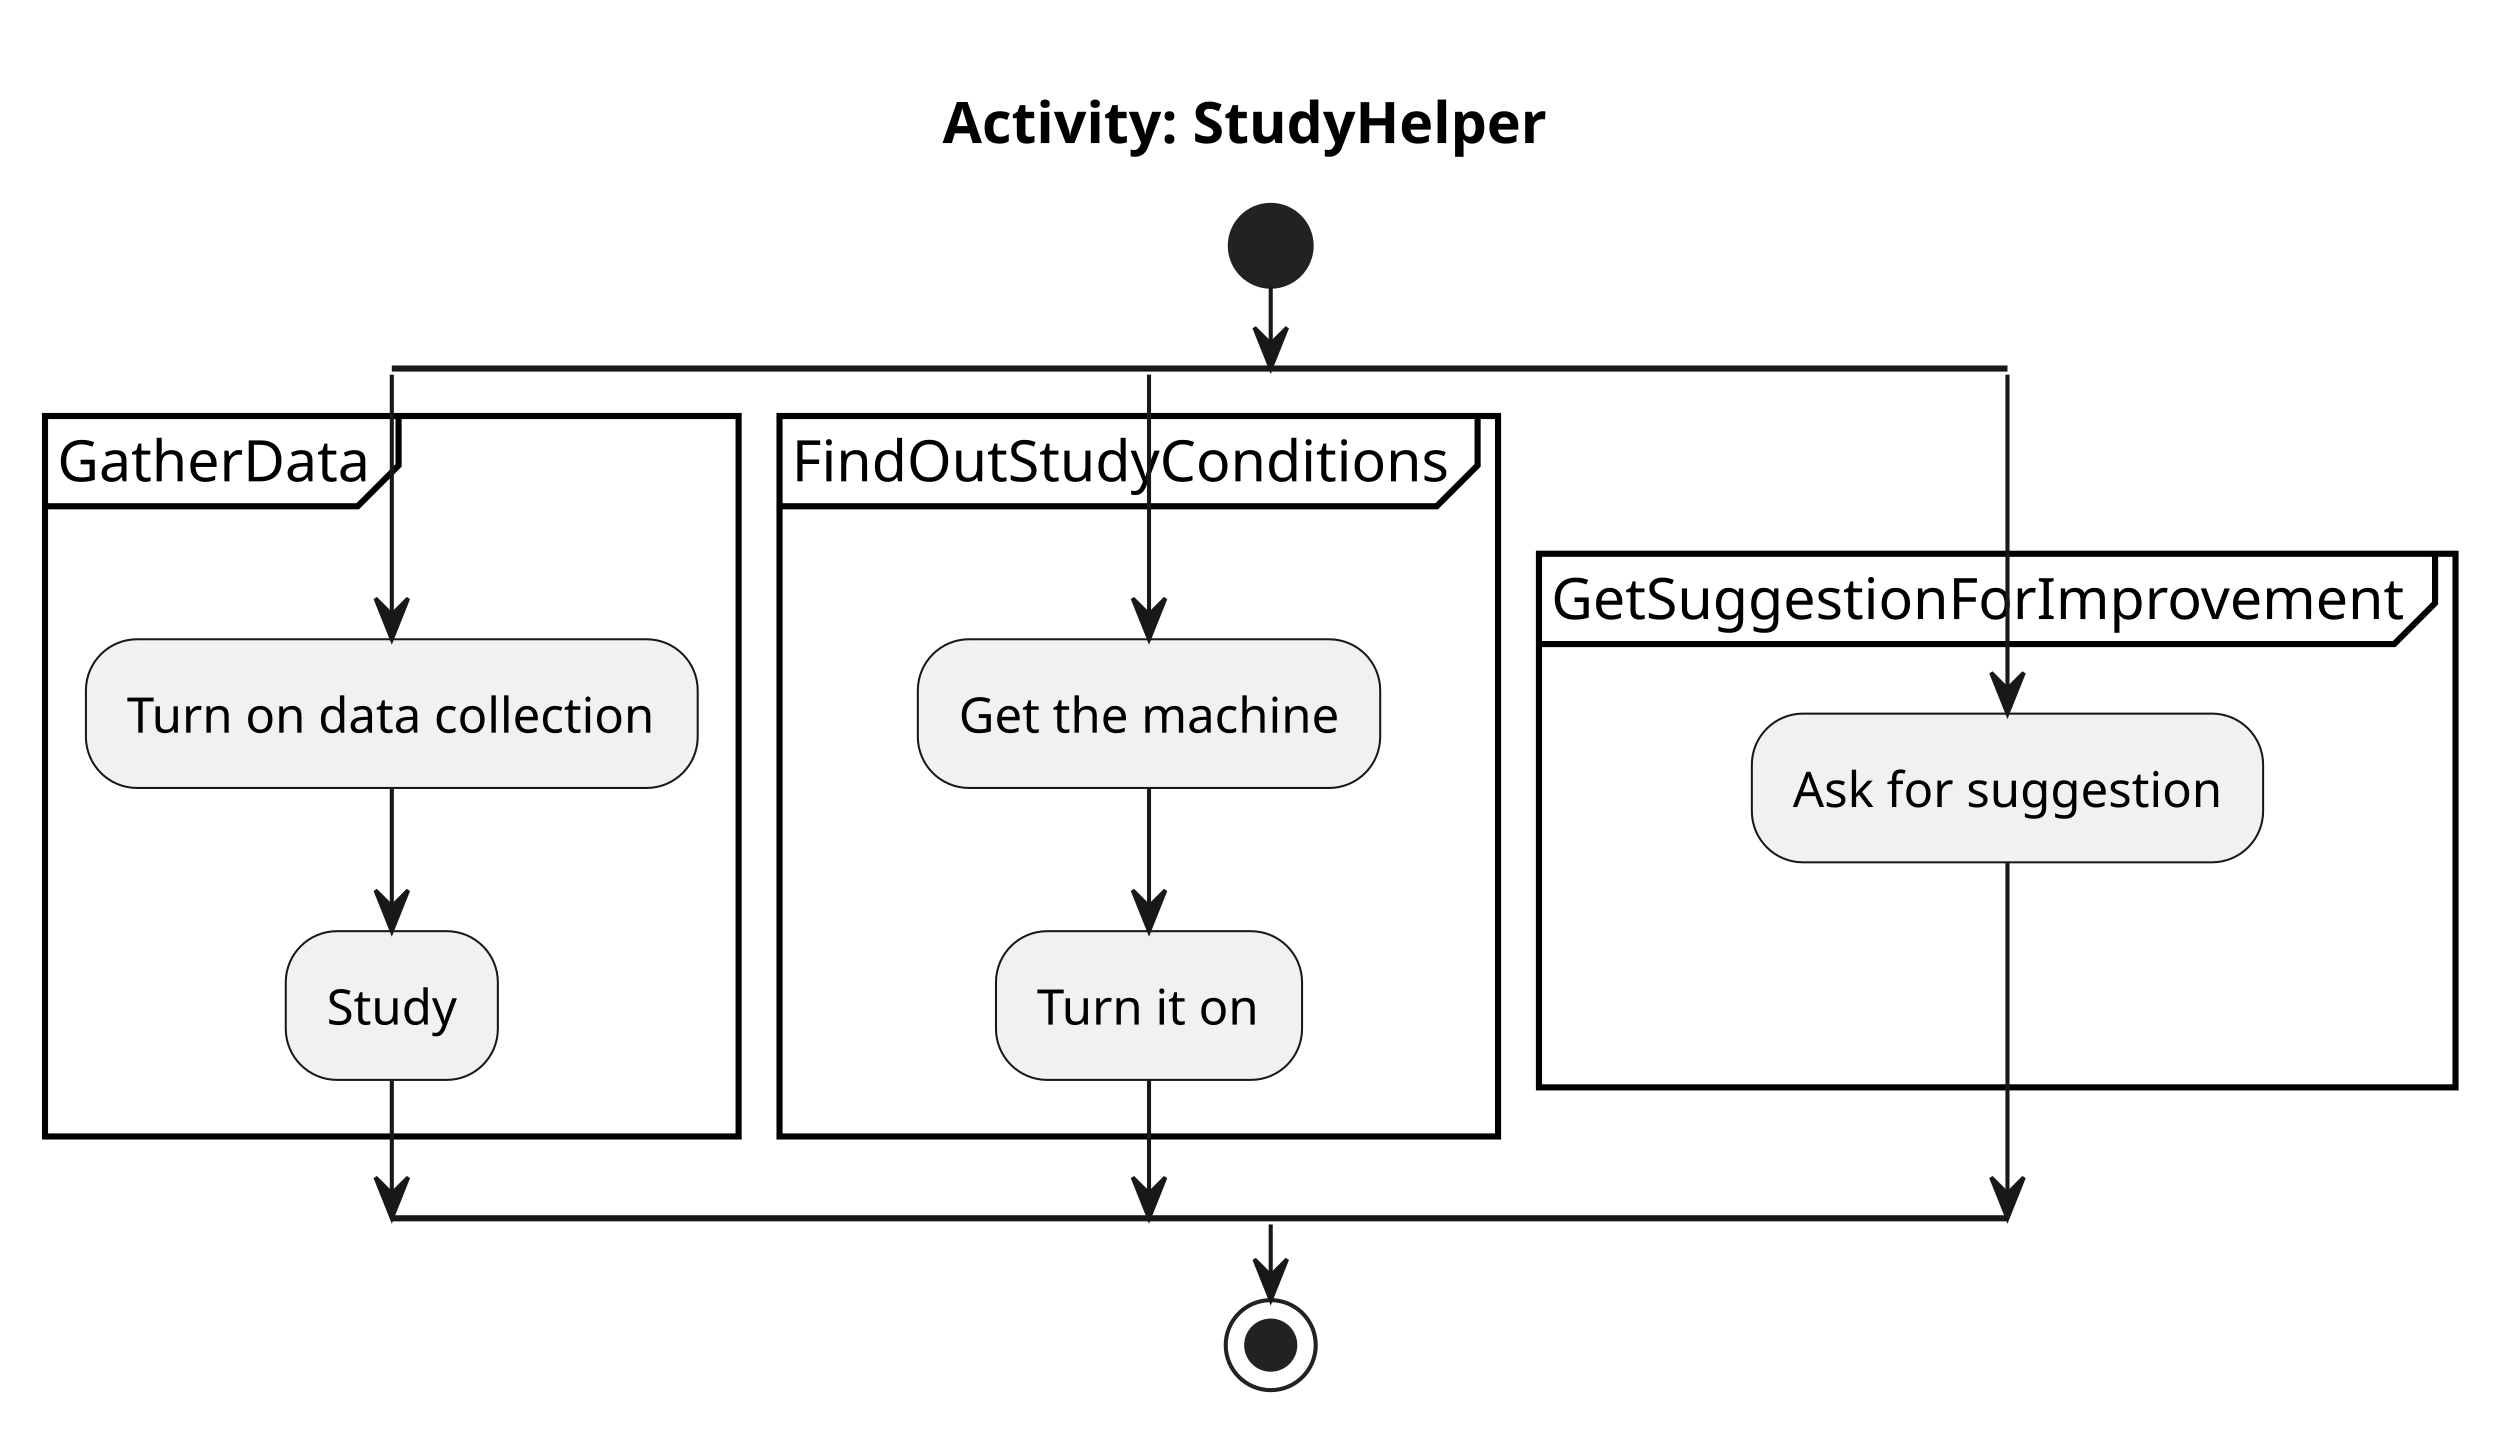
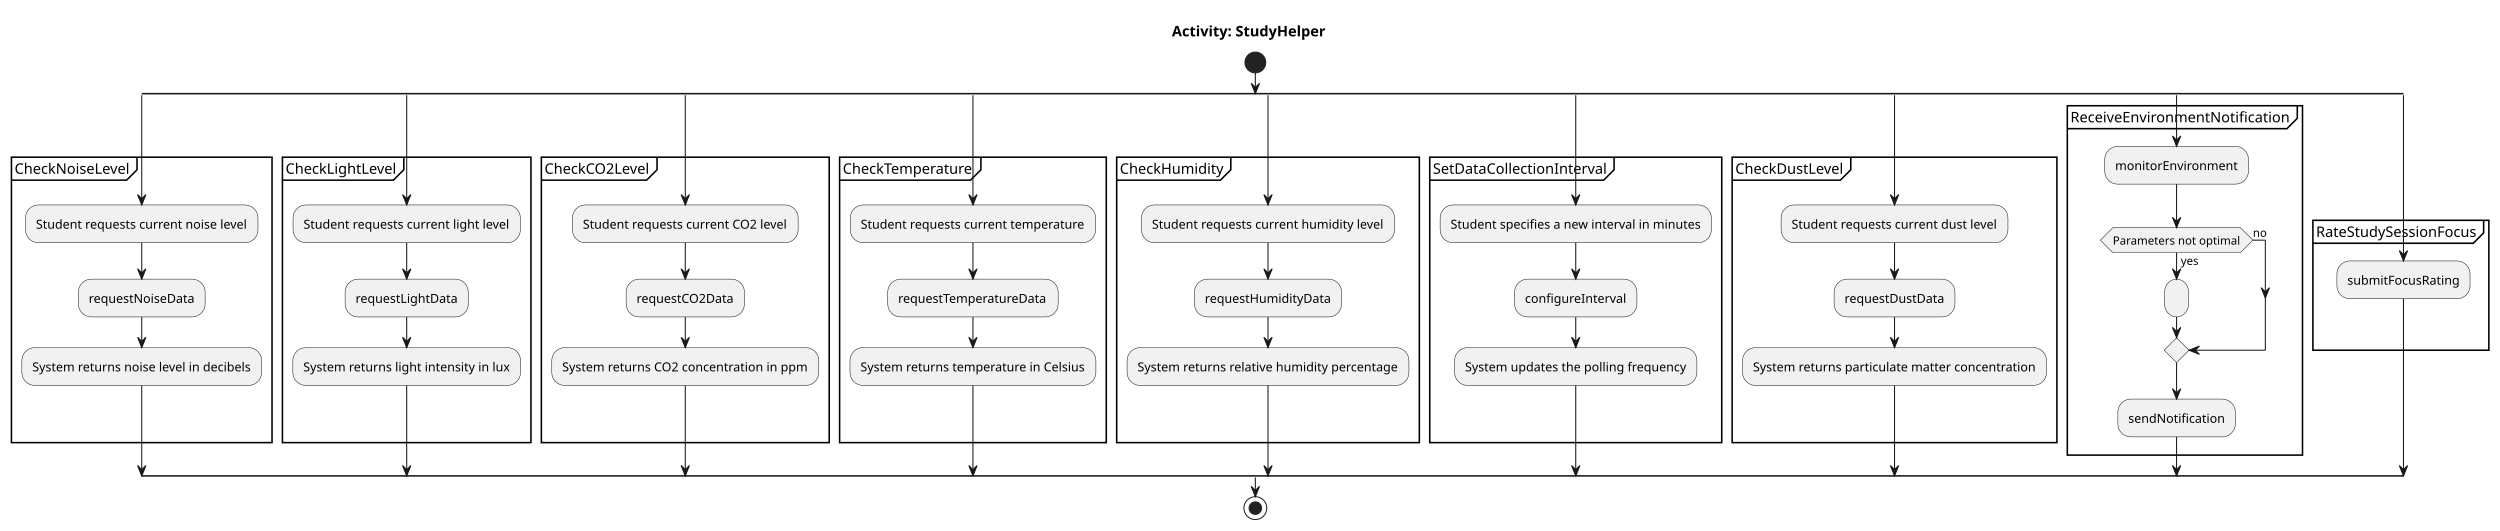
- <svg xmlns="http://www.w3.org/2000/svg" contentStyleType="text/css" data-diagram-type="ACTIVITY" height="350px" preserveAspectRatio="none" style="width:611px;height:350px;background:#FFFFFF;" version="1.1" viewBox="0 0 611 350" width="611px" zoomAndPan="magnify">
+ <svg xmlns="http://www.w3.org/2000/svg" contentStyleType="text/css" data-diagram-type="ACTIVITY" height="510px" preserveAspectRatio="none" style="width:2404px;height:510px;background:#FFFFFF;" version="1.1" viewBox="0 0 2404 510" width="2404px" zoomAndPan="magnify">
  <defs />
  <g>
    <g class="title" data-source-line="3">
-       <text fill="#000000" font-family="sans-serif" font-size="14" font-weight="bold" lengthAdjust="spacing" textLength="147.433" x="230.348" y="34.966">Activity: StudyHelper</text>
+       <text fill="#000000" font-family="sans-serif" font-size="14" font-weight="bold" lengthAdjust="spacing" textLength="147.433" x="1126.923" y="34.966">Activity: StudyHelper</text>
    </g>
-     <ellipse cx="310.565" cy="60.068" fill="#222222" rx="10" ry="10" style="stroke:#222222;stroke-width:1;" />
-     <line style="stroke:#181818;stroke-width:1.5;" x1="95.758" x2="490.627" y1="90.068" y2="90.068" />
-     <rect fill="none" height="176.082" style="stroke:#000000;stroke-width:1.5;" width="169.517" x="11" y="101.67" />
-     <path d="M97.412,101.67 L97.412,113.738 L87.412,123.738 L11,123.738" fill="none" style="stroke:#000000;stroke-width:1.5;" />
-     <text fill="#000000" font-family="sans-serif" font-size="14" lengthAdjust="spacing" textLength="76.412" x="14" y="117.636">GatherData</text>
-     <rect fill="#F1F1F1" height="36.344" rx="12.5" ry="12.5" style="stroke:#181818;stroke-width:0.5;" width="149.517" x="21" y="156.236" />
-     <text fill="#000000" font-family="sans-serif" font-size="12" lengthAdjust="spacing" textLength="129.517" x="31" y="179.064">Turn on data collection</text>
-     <rect fill="#F1F1F1" height="36.344" rx="12.5" ry="12.5" style="stroke:#181818;stroke-width:0.5;" width="51.836" x="69.84" y="227.58" />
-     <text fill="#000000" font-family="sans-serif" font-size="12" lengthAdjust="spacing" textLength="31.836" x="79.84" y="250.408">Study</text>
-     <rect fill="none" height="176.082" style="stroke:#000000;stroke-width:1.5;" width="175.607" x="190.517" y="101.67" />
-     <path d="M361.124,101.67 L361.124,113.738 L351.124,123.738 L190.517,123.738" fill="none" style="stroke:#000000;stroke-width:1.5;" />
-     <text fill="#000000" font-family="sans-serif" font-size="14" lengthAdjust="spacing" textLength="160.607" x="193.517" y="117.636">FindOutStudyConditions</text>
-     <rect fill="#F1F1F1" height="36.344" rx="12.5" ry="12.5" style="stroke:#181818;stroke-width:0.5;" width="113.001" x="224.32" y="156.236" />
-     <text fill="#000000" font-family="sans-serif" font-size="12" lengthAdjust="spacing" textLength="93.001" x="234.32" y="179.064">Get the machine</text>
-     <rect fill="#F1F1F1" height="36.344" rx="12.5" ry="12.5" style="stroke:#181818;stroke-width:0.5;" width="74.804" x="243.418" y="227.58" />
-     <text fill="#000000" font-family="sans-serif" font-size="12" lengthAdjust="spacing" textLength="54.804" x="253.418" y="250.408">Turn it on</text>
-     <rect fill="none" height="130.412" style="stroke:#000000;stroke-width:1.5;" width="224.005" x="376.124" y="135.34" />
-     <path d="M595.13,135.34 L595.13,147.408 L585.13,157.408 L376.124,157.408" fill="none" style="stroke:#000000;stroke-width:1.5;" />
-     <text fill="#000000" font-family="sans-serif" font-size="14" lengthAdjust="spacing" textLength="209.005" x="379.124" y="151.306">GetSuggestionForImprovement</text>
-     <rect fill="#F1F1F1" height="36.344" rx="12.5" ry="12.5" style="stroke:#181818;stroke-width:0.5;" width="124.953" x="428.151" y="174.408" />
-     <text fill="#000000" font-family="sans-serif" font-size="12" lengthAdjust="spacing" textLength="104.953" x="438.151" y="197.236">Ask for suggestion</text>
-     <line style="stroke:#181818;stroke-width:1.5;" x1="95.758" x2="490.627" y1="297.752" y2="297.752" />
-     <ellipse cx="310.565" cy="328.752" fill="none" rx="11" ry="11" style="stroke:#222222;stroke-width:1;" />
-     <ellipse cx="310.565" cy="328.752" fill="#222222" rx="6" ry="6" style="stroke:#222222;stroke-width:1;" />
-     <line style="stroke:#181818;stroke-width:1;" x1="95.758" x2="95.758" y1="91.568" y2="156.236" />
-     <polygon fill="#181818" points="91.758,146.236,95.758,156.236,99.758,146.236,95.758,150.236" style="stroke:#181818;stroke-width:1;" />
-     <line style="stroke:#181818;stroke-width:1;" x1="95.758" x2="95.758" y1="192.58" y2="227.58" />
-     <polygon fill="#181818" points="91.758,217.58,95.758,227.58,99.758,217.58,95.758,221.58" style="stroke:#181818;stroke-width:1;" />
-     <line style="stroke:#181818;stroke-width:1;" x1="95.758" x2="95.758" y1="263.924" y2="297.752" />
-     <polygon fill="#181818" points="91.758,287.752,95.758,297.752,99.758,287.752,95.758,291.752" style="stroke:#181818;stroke-width:1;" />
-     <line style="stroke:#181818;stroke-width:1;" x1="280.821" x2="280.821" y1="91.568" y2="156.236" />
-     <polygon fill="#181818" points="276.821,146.236,280.821,156.236,284.821,146.236,280.821,150.236" style="stroke:#181818;stroke-width:1;" />
-     <line style="stroke:#181818;stroke-width:1;" x1="280.821" x2="280.821" y1="192.58" y2="227.58" />
-     <polygon fill="#181818" points="276.821,217.58,280.821,227.58,284.821,217.58,280.821,221.58" style="stroke:#181818;stroke-width:1;" />
-     <line style="stroke:#181818;stroke-width:1;" x1="280.821" x2="280.821" y1="263.924" y2="297.752" />
-     <polygon fill="#181818" points="276.821,287.752,280.821,297.752,284.821,287.752,280.821,291.752" style="stroke:#181818;stroke-width:1;" />
-     <line style="stroke:#181818;stroke-width:1;" x1="490.627" x2="490.627" y1="210.752" y2="297.752" />
-     <polygon fill="#181818" points="486.627,287.752,490.627,297.752,494.627,287.752,490.627,291.752" style="stroke:#181818;stroke-width:1;" />
-     <line style="stroke:#181818;stroke-width:1;" x1="490.627" x2="490.627" y1="91.568" y2="174.408" />
-     <polygon fill="#181818" points="486.627,164.408,490.627,174.408,494.627,164.408,490.627,168.408" style="stroke:#181818;stroke-width:1;" />
-     <line style="stroke:#181818;stroke-width:1;" x1="310.565" x2="310.565" y1="70.068" y2="90.068" />
-     <polygon fill="#181818" points="306.565,80.068,310.565,90.068,314.565,80.068,310.565,84.068" style="stroke:#181818;stroke-width:1;" />
-     <line style="stroke:#181818;stroke-width:1;" x1="310.565" x2="310.565" y1="299.252" y2="317.752" />
-     <polygon fill="#181818" points="306.565,307.752,310.565,317.752,314.565,307.752,310.565,311.752" style="stroke:#181818;stroke-width:1;" />
+     <ellipse cx="1207.14" cy="60.068" fill="#222222" rx="10" ry="10" style="stroke:#222222;stroke-width:1;" />
+     <line style="stroke:#181818;stroke-width:1.5;" x1="136.295" x2="2311.182" y1="90.068" y2="90.068" />
+     <rect fill="none" height="274.462" style="stroke:#000000;stroke-width:1.5;" width="250.589" x="11" y="151.161" />
+     <path d="M131.768,151.161 L131.768,163.229 L121.767,173.229 L11,173.229" fill="none" style="stroke:#000000;stroke-width:1.5;" />
+     <text fill="#000000" font-family="sans-serif" font-size="14" lengthAdjust="spacing" textLength="110.767" x="14" y="167.127">CheckNoiseLevel</text>
+     <rect fill="#F1F1F1" height="36.344" rx="12.5" ry="12.5" style="stroke:#181818;stroke-width:0.5;" width="223.546" x="24.522" y="197.082" />
+     <text fill="#000000" font-family="sans-serif" font-size="12" lengthAdjust="spacing" textLength="203.546" x="34.522" y="219.91">Student requests current noise level</text>
+     <rect fill="#F1F1F1" height="36.344" rx="12.5" ry="12.5" style="stroke:#181818;stroke-width:0.5;" width="121.917" x="75.336" y="268.426" />
+     <text fill="#000000" font-family="sans-serif" font-size="12" lengthAdjust="spacing" textLength="101.917" x="85.336" y="291.254">requestNoiseData</text>
+     <rect fill="#F1F1F1" height="36.344" rx="12.5" ry="12.5" style="stroke:#181818;stroke-width:0.5;" width="230.589" x="21" y="334.279" />
+     <text fill="#000000" font-family="sans-serif" font-size="12" lengthAdjust="spacing" textLength="210.589" x="31" y="357.107">System returns noise level in decibels</text>
+     <rect fill="none" height="274.462" style="stroke:#000000;stroke-width:1.5;" width="238.985" x="271.589" y="151.161" />
+     <path d="M388.297,151.161 L388.297,163.229 L378.297,173.229 L271.589,173.229" fill="none" style="stroke:#000000;stroke-width:1.5;" />
+     <text fill="#000000" font-family="sans-serif" font-size="14" lengthAdjust="spacing" textLength="106.708" x="274.589" y="167.127">CheckLightLevel</text>
+     <rect fill="#F1F1F1" height="36.344" rx="12.5" ry="12.5" style="stroke:#181818;stroke-width:0.5;" width="218.577" x="281.793" y="197.082" />
+     <text fill="#000000" font-family="sans-serif" font-size="12" lengthAdjust="spacing" textLength="198.577" x="291.793" y="219.91">Student requests current light level</text>
+     <rect fill="#F1F1F1" height="36.344" rx="12.5" ry="12.5" style="stroke:#181818;stroke-width:0.5;" width="118.437" x="331.864" y="268.426" />
+     <text fill="#000000" font-family="sans-serif" font-size="12" lengthAdjust="spacing" textLength="98.437" x="341.864" y="291.254">requestLightData</text>
+     <rect fill="#F1F1F1" height="36.344" rx="12.5" ry="12.5" style="stroke:#181818;stroke-width:0.5;" width="218.985" x="281.589" y="334.279" />
+     <text fill="#000000" font-family="sans-serif" font-size="12" lengthAdjust="spacing" textLength="198.985" x="291.589" y="357.107">System returns light intensity in lux</text>
+     <rect fill="none" height="274.462" style="stroke:#000000;stroke-width:1.5;" width="276.786" x="520.575" y="151.161" />
+     <path d="M631.808,151.161 L631.808,163.229 L621.808,173.229 L520.575,173.229" fill="none" style="stroke:#000000;stroke-width:1.5;" />
+     <text fill="#000000" font-family="sans-serif" font-size="14" lengthAdjust="spacing" textLength="101.234" x="523.575" y="167.127">CheckCO2Level</text>
+     <rect fill="#F1F1F1" height="36.344" rx="12.5" ry="12.5" style="stroke:#181818;stroke-width:0.5;" width="217.077" x="550.429" y="197.082" />
+     <text fill="#000000" font-family="sans-serif" font-size="12" lengthAdjust="spacing" textLength="197.077" x="560.429" y="219.91">Student requests current CO2 level</text>
+     <rect fill="#F1F1F1" height="36.344" rx="12.5" ry="12.5" style="stroke:#181818;stroke-width:0.5;" width="113.745" x="602.096" y="268.426" />
+     <text fill="#000000" font-family="sans-serif" font-size="12" lengthAdjust="spacing" textLength="93.745" x="612.096" y="291.254">requestCO2Data</text>
+     <rect fill="#F1F1F1" height="36.344" rx="12.5" ry="12.5" style="stroke:#181818;stroke-width:0.5;" width="256.786" x="530.575" y="334.279" />
+     <text fill="#000000" font-family="sans-serif" font-size="12" lengthAdjust="spacing" textLength="236.786" x="540.575" y="357.107">System returns CO2 concentration in ppm</text>
+     <rect fill="none" height="274.462" style="stroke:#000000;stroke-width:1.5;" width="256.446" x="807.361" y="151.161" />
+     <path d="M943.248,151.161 L943.248,163.229 L933.248,173.229 L807.361,173.229" fill="none" style="stroke:#000000;stroke-width:1.5;" />
+     <text fill="#000000" font-family="sans-serif" font-size="14" lengthAdjust="spacing" textLength="125.888" x="810.361" y="167.127">CheckTemperature</text>
+     <rect fill="#F1F1F1" height="36.344" rx="12.5" ry="12.5" style="stroke:#181818;stroke-width:0.5;" width="235.941" x="817.613" y="197.082" />
+     <text fill="#000000" font-family="sans-serif" font-size="12" lengthAdjust="spacing" textLength="215.941" x="827.613" y="219.91">Student requests current temperature</text>
+     <rect fill="#F1F1F1" height="36.344" rx="12.5" ry="12.5" style="stroke:#181818;stroke-width:0.5;" width="163.893" x="853.637" y="268.426" />
+     <text fill="#000000" font-family="sans-serif" font-size="12" lengthAdjust="spacing" textLength="143.893" x="863.637" y="291.254">requestTemperatureData</text>
+     <rect fill="#F1F1F1" height="36.344" rx="12.5" ry="12.5" style="stroke:#181818;stroke-width:0.5;" width="236.446" x="817.361" y="334.279" />
+     <text fill="#000000" font-family="sans-serif" font-size="12" lengthAdjust="spacing" textLength="216.446" x="827.361" y="357.107">System returns temperature in Celsius</text>
+     <rect fill="none" height="274.462" style="stroke:#000000;stroke-width:1.5;" width="291.03" x="1073.806" y="151.161" />
+     <path d="M1183.542,151.161 L1183.542,163.229 L1173.542,173.229 L1073.806,173.229" fill="none" style="stroke:#000000;stroke-width:1.5;" />
+     <text fill="#000000" font-family="sans-serif" font-size="14" lengthAdjust="spacing" textLength="99.736" x="1076.806" y="167.127">CheckHumidity</text>
+     <rect fill="#F1F1F1" height="36.344" rx="12.5" ry="12.5" style="stroke:#181818;stroke-width:0.5;" width="243.334" x="1097.654" y="197.082" />
+     <text fill="#000000" font-family="sans-serif" font-size="12" lengthAdjust="spacing" textLength="223.334" x="1107.654" y="219.91">Student requests current humidity level</text>
+     <rect fill="#F1F1F1" height="36.344" rx="12.5" ry="12.5" style="stroke:#181818;stroke-width:0.5;" width="141.477" x="1148.583" y="268.426" />
+     <text fill="#000000" font-family="sans-serif" font-size="12" lengthAdjust="spacing" textLength="121.477" x="1158.583" y="291.254">requestHumidityData</text>
+     <rect fill="#F1F1F1" height="36.344" rx="12.5" ry="12.5" style="stroke:#181818;stroke-width:0.5;" width="271.03" x="1083.806" y="334.279" />
+     <text fill="#000000" font-family="sans-serif" font-size="12" lengthAdjust="spacing" textLength="251.03" x="1093.806" y="357.107">System returns relative humidity percentage</text>
+     <rect fill="none" height="274.462" style="stroke:#000000;stroke-width:1.5;" width="280.794" x="1374.836" y="151.161" />
+     <path d="M1552.107,151.161 L1552.107,163.229 L1542.107,173.229 L1374.836,173.229" fill="none" style="stroke:#000000;stroke-width:1.5;" />
+     <text fill="#000000" font-family="sans-serif" font-size="14" lengthAdjust="spacing" textLength="167.271" x="1377.836" y="167.127">SetDataCollectionInterval</text>
+     <rect fill="#F1F1F1" height="36.344" rx="12.5" ry="12.5" style="stroke:#181818;stroke-width:0.5;" width="260.794" x="1384.836" y="197.082" />
+     <text fill="#000000" font-family="sans-serif" font-size="12" lengthAdjust="spacing" textLength="240.794" x="1394.836" y="219.91">Student specifies a new interval in minutes</text>
+     <rect fill="#F1F1F1" height="36.344" rx="12.5" ry="12.5" style="stroke:#181818;stroke-width:0.5;" width="117.645" x="1456.41" y="268.426" />
+     <text fill="#000000" font-family="sans-serif" font-size="12" lengthAdjust="spacing" textLength="97.645" x="1466.41" y="291.254">configureInterval</text>
+     <rect fill="#F1F1F1" height="36.344" rx="12.5" ry="12.5" style="stroke:#181818;stroke-width:0.5;" width="232.965" x="1398.75" y="334.279" />
+     <text fill="#000000" font-family="sans-serif" font-size="12" lengthAdjust="spacing" textLength="212.965" x="1408.75" y="357.107">System updates the polling frequency</text>
+     <rect fill="none" height="274.462" style="stroke:#000000;stroke-width:1.5;" width="312.294" x="1665.63" y="151.161" />
+     <path d="M1779.705,151.161 L1779.705,163.229 L1769.705,173.229 L1665.63,173.229" fill="none" style="stroke:#000000;stroke-width:1.5;" />
+     <text fill="#000000" font-family="sans-serif" font-size="14" lengthAdjust="spacing" textLength="104.076" x="1668.63" y="167.127">CheckDustLevel</text>
+     <rect fill="#F1F1F1" height="36.344" rx="12.5" ry="12.5" style="stroke:#181818;stroke-width:0.5;" width="218.133" x="1712.71" y="197.082" />
+     <text fill="#000000" font-family="sans-serif" font-size="12" lengthAdjust="spacing" textLength="198.133" x="1722.71" y="219.91">Student requests current dust level</text>
+     <rect fill="#F1F1F1" height="36.344" rx="12.5" ry="12.5" style="stroke:#181818;stroke-width:0.5;" width="116.181" x="1763.686" y="268.426" />
+     <text fill="#000000" font-family="sans-serif" font-size="12" lengthAdjust="spacing" textLength="96.181" x="1773.686" y="291.254">requestDustData</text>
+     <rect fill="#F1F1F1" height="36.344" rx="12.5" ry="12.5" style="stroke:#181818;stroke-width:0.5;" width="292.294" x="1675.63" y="334.279" />
+     <text fill="#000000" font-family="sans-serif" font-size="12" lengthAdjust="spacing" textLength="272.294" x="1685.63" y="357.107">System returns particulate matter concentration</text>
+     <rect fill="none" height="335.953" style="stroke:#000000;stroke-width:1.5;" width="226.161" x="1987.924" y="101.67" />
+     <path d="M2209.085,101.67 L2209.085,113.738 L2199.085,123.738 L1987.924,123.738" fill="none" style="stroke:#000000;stroke-width:1.5;" />
+     <text fill="#000000" font-family="sans-serif" font-size="14" lengthAdjust="spacing" textLength="211.161" x="1990.924" y="117.636">ReceiveEnvironmentNotification</text>
+     <rect fill="#F1F1F1" height="36.344" rx="12.5" ry="12.5" style="stroke:#181818;stroke-width:0.5;" width="138.189" x="2023.91" y="140.738" />
+     <text fill="#000000" font-family="sans-serif" font-size="12" lengthAdjust="spacing" textLength="118.189" x="2033.91" y="163.566">monitorEnvironment</text>
+     <rect fill="#F1F1F1" height="36.344" rx="12.5" ry="12.5" style="stroke:#181818;stroke-width:0.5;" width="23.12" x="2081.444" y="268.426" />
+     <text fill="#000000" font-family="sans-serif" font-size="12" lengthAdjust="spacing" textLength="3.12" x="2091.444" y="291.254"> </text>
+     <polygon fill="#F1F1F1" points="2031.663,218.935,2154.345,218.935,2166.345,230.935,2154.345,242.935,2031.663,242.935,2019.663,230.935,2031.663,218.935" style="stroke:#181818;stroke-width:0.5;" />
+     <text fill="#000000" font-family="sans-serif" font-size="11" lengthAdjust="spacing" textLength="17.083" x="2097.004" y="254.694">yes</text>
+     <text fill="#000000" font-family="sans-serif" font-size="11" lengthAdjust="spacing" textLength="122.682" x="2031.663" y="235.203">Parameters not optimal</text>
+     <text fill="#000000" font-family="sans-serif" font-size="11" lengthAdjust="spacing" textLength="13.453" x="2166.345" y="227.712">no</text>
+     <polygon fill="#F1F1F1" points="2093.004,324.77,2105.004,336.77,2093.004,348.77,2081.004,336.77,2093.004,324.77" style="stroke:#181818;stroke-width:0.5;" />
+     <rect fill="#F1F1F1" height="36.344" rx="12.5" ry="12.5" style="stroke:#181818;stroke-width:0.5;" width="112.941" x="2036.534" y="383.77" />
+     <text fill="#000000" font-family="sans-serif" font-size="12" lengthAdjust="spacing" textLength="92.941" x="2046.534" y="406.598">sendNotification</text>
+     <rect fill="none" height="124.921" style="stroke:#000000;stroke-width:1.5;" width="169.195" x="2224.085" y="211.858" />
+     <path d="M2388.28,211.858 L2388.28,223.926 L2378.28,233.926 L2224.085,233.926" fill="none" style="stroke:#000000;stroke-width:1.5;" />
+     <text fill="#000000" font-family="sans-serif" font-size="14" lengthAdjust="spacing" textLength="154.195" x="2227.085" y="227.824">RateStudySessionFocus</text>
+     <rect fill="#F1F1F1" height="36.344" rx="12.5" ry="12.5" style="stroke:#181818;stroke-width:0.5;" width="128.025" x="2247.17" y="250.926" />
+     <text fill="#000000" font-family="sans-serif" font-size="12" lengthAdjust="spacing" textLength="108.025" x="2257.17" y="273.754">submitFocusRating</text>
+     <line style="stroke:#181818;stroke-width:1.5;" x1="136.295" x2="2311.182" y1="457.623" y2="457.623" />
+     <ellipse cx="1207.14" cy="488.623" fill="none" rx="11" ry="11" style="stroke:#222222;stroke-width:1;" />
+     <ellipse cx="1207.14" cy="488.623" fill="#222222" rx="6" ry="6" style="stroke:#222222;stroke-width:1;" />
+     <line style="stroke:#181818;stroke-width:1;" x1="136.295" x2="136.295" y1="91.568" y2="197.082" />
+     <polygon fill="#181818" points="132.295,187.082,136.295,197.082,140.295,187.082,136.295,191.082" style="stroke:#181818;stroke-width:1;" />
+     <line style="stroke:#181818;stroke-width:1;" x1="136.295" x2="136.295" y1="233.426" y2="268.426" />
+     <polygon fill="#181818" points="132.295,258.426,136.295,268.426,140.295,258.426,136.295,262.426" style="stroke:#181818;stroke-width:1;" />
+     <line style="stroke:#181818;stroke-width:1;" x1="136.295" x2="136.295" y1="304.77" y2="334.279" />
+     <polygon fill="#181818" points="132.295,324.279,136.295,334.279,140.295,324.279,136.295,328.279" style="stroke:#181818;stroke-width:1;" />
+     <line style="stroke:#181818;stroke-width:1;" x1="136.295" x2="136.295" y1="370.623" y2="457.623" />
+     <polygon fill="#181818" points="132.295,447.623,136.295,457.623,140.295,447.623,136.295,451.623" style="stroke:#181818;stroke-width:1;" />
+     <line style="stroke:#181818;stroke-width:1;" x1="391.082" x2="391.082" y1="91.568" y2="197.082" />
+     <polygon fill="#181818" points="387.082,187.082,391.082,197.082,395.082,187.082,391.082,191.082" style="stroke:#181818;stroke-width:1;" />
+     <line style="stroke:#181818;stroke-width:1;" x1="391.082" x2="391.082" y1="233.426" y2="268.426" />
+     <polygon fill="#181818" points="387.082,258.426,391.082,268.426,395.082,258.426,391.082,262.426" style="stroke:#181818;stroke-width:1;" />
+     <line style="stroke:#181818;stroke-width:1;" x1="391.082" x2="391.082" y1="304.77" y2="334.279" />
+     <polygon fill="#181818" points="387.082,324.279,391.082,334.279,395.082,324.279,391.082,328.279" style="stroke:#181818;stroke-width:1;" />
+     <line style="stroke:#181818;stroke-width:1;" x1="391.082" x2="391.082" y1="370.623" y2="457.623" />
+     <polygon fill="#181818" points="387.082,447.623,391.082,457.623,395.082,447.623,391.082,451.623" style="stroke:#181818;stroke-width:1;" />
+     <line style="stroke:#181818;stroke-width:1;" x1="658.968" x2="658.968" y1="91.568" y2="197.082" />
+     <polygon fill="#181818" points="654.968,187.082,658.968,197.082,662.968,187.082,658.968,191.082" style="stroke:#181818;stroke-width:1;" />
+     <line style="stroke:#181818;stroke-width:1;" x1="658.968" x2="658.968" y1="233.426" y2="268.426" />
+     <polygon fill="#181818" points="654.968,258.426,658.968,268.426,662.968,258.426,658.968,262.426" style="stroke:#181818;stroke-width:1;" />
+     <line style="stroke:#181818;stroke-width:1;" x1="658.968" x2="658.968" y1="304.77" y2="334.279" />
+     <polygon fill="#181818" points="654.968,324.279,658.968,334.279,662.968,324.279,658.968,328.279" style="stroke:#181818;stroke-width:1;" />
+     <line style="stroke:#181818;stroke-width:1;" x1="658.968" x2="658.968" y1="370.623" y2="457.623" />
+     <polygon fill="#181818" points="654.968,447.623,658.968,457.623,662.968,447.623,658.968,451.623" style="stroke:#181818;stroke-width:1;" />
+     <line style="stroke:#181818;stroke-width:1;" x1="935.583" x2="935.583" y1="91.568" y2="197.082" />
+     <polygon fill="#181818" points="931.583,187.082,935.583,197.082,939.583,187.082,935.583,191.082" style="stroke:#181818;stroke-width:1;" />
+     <line style="stroke:#181818;stroke-width:1;" x1="935.583" x2="935.583" y1="233.426" y2="268.426" />
+     <polygon fill="#181818" points="931.583,258.426,935.583,268.426,939.583,258.426,935.583,262.426" style="stroke:#181818;stroke-width:1;" />
+     <line style="stroke:#181818;stroke-width:1;" x1="935.583" x2="935.583" y1="304.77" y2="334.279" />
+     <polygon fill="#181818" points="931.583,324.279,935.583,334.279,939.583,324.279,935.583,328.279" style="stroke:#181818;stroke-width:1;" />
+     <line style="stroke:#181818;stroke-width:1;" x1="935.583" x2="935.583" y1="370.623" y2="457.623" />
+     <polygon fill="#181818" points="931.583,447.623,935.583,457.623,939.583,447.623,935.583,451.623" style="stroke:#181818;stroke-width:1;" />
+     <line style="stroke:#181818;stroke-width:1;" x1="1219.321" x2="1219.321" y1="91.568" y2="197.082" />
+     <polygon fill="#181818" points="1215.321,187.082,1219.321,197.082,1223.321,187.082,1219.321,191.082" style="stroke:#181818;stroke-width:1;" />
+     <line style="stroke:#181818;stroke-width:1;" x1="1219.321" x2="1219.321" y1="233.426" y2="268.426" />
+     <polygon fill="#181818" points="1215.321,258.426,1219.321,268.426,1223.321,258.426,1219.321,262.426" style="stroke:#181818;stroke-width:1;" />
+     <line style="stroke:#181818;stroke-width:1;" x1="1219.321" x2="1219.321" y1="304.77" y2="334.279" />
+     <polygon fill="#181818" points="1215.321,324.279,1219.321,334.279,1223.321,324.279,1219.321,328.279" style="stroke:#181818;stroke-width:1;" />
+     <line style="stroke:#181818;stroke-width:1;" x1="1219.321" x2="1219.321" y1="370.623" y2="457.623" />
+     <polygon fill="#181818" points="1215.321,447.623,1219.321,457.623,1223.321,447.623,1219.321,451.623" style="stroke:#181818;stroke-width:1;" />
+     <line style="stroke:#181818;stroke-width:1;" x1="1515.233" x2="1515.233" y1="91.568" y2="197.082" />
+     <polygon fill="#181818" points="1511.233,187.082,1515.233,197.082,1519.233,187.082,1515.233,191.082" style="stroke:#181818;stroke-width:1;" />
+     <line style="stroke:#181818;stroke-width:1;" x1="1515.233" x2="1515.233" y1="233.426" y2="268.426" />
+     <polygon fill="#181818" points="1511.233,258.426,1515.233,268.426,1519.233,258.426,1515.233,262.426" style="stroke:#181818;stroke-width:1;" />
+     <line style="stroke:#181818;stroke-width:1;" x1="1515.233" x2="1515.233" y1="304.77" y2="334.279" />
+     <polygon fill="#181818" points="1511.233,324.279,1515.233,334.279,1519.233,324.279,1515.233,328.279" style="stroke:#181818;stroke-width:1;" />
+     <line style="stroke:#181818;stroke-width:1;" x1="1515.233" x2="1515.233" y1="370.623" y2="457.623" />
+     <polygon fill="#181818" points="1511.233,447.623,1515.233,457.623,1519.233,447.623,1515.233,451.623" style="stroke:#181818;stroke-width:1;" />
+     <line style="stroke:#181818;stroke-width:1;" x1="1821.777" x2="1821.777" y1="91.568" y2="197.082" />
+     <polygon fill="#181818" points="1817.777,187.082,1821.777,197.082,1825.777,187.082,1821.777,191.082" style="stroke:#181818;stroke-width:1;" />
+     <line style="stroke:#181818;stroke-width:1;" x1="1821.777" x2="1821.777" y1="233.426" y2="268.426" />
+     <polygon fill="#181818" points="1817.777,258.426,1821.777,268.426,1825.777,258.426,1821.777,262.426" style="stroke:#181818;stroke-width:1;" />
+     <line style="stroke:#181818;stroke-width:1;" x1="1821.777" x2="1821.777" y1="304.77" y2="334.279" />
+     <polygon fill="#181818" points="1817.777,324.279,1821.777,334.279,1825.777,324.279,1821.777,328.279" style="stroke:#181818;stroke-width:1;" />
+     <line style="stroke:#181818;stroke-width:1;" x1="1821.777" x2="1821.777" y1="370.623" y2="457.623" />
+     <polygon fill="#181818" points="1817.777,447.623,1821.777,457.623,1825.777,447.623,1821.777,451.623" style="stroke:#181818;stroke-width:1;" />
+     <line style="stroke:#181818;stroke-width:1;" x1="2093.004" x2="2093.004" y1="177.082" y2="218.935" />
+     <polygon fill="#181818" points="2089.004,208.935,2093.004,218.935,2097.004,208.935,2093.004,212.935" style="stroke:#181818;stroke-width:1;" />
+     <line style="stroke:#181818;stroke-width:1;" x1="2093.004" x2="2093.004" y1="242.935" y2="268.426" />
+     <polygon fill="#181818" points="2089.004,258.426,2093.004,268.426,2097.004,258.426,2093.004,262.426" style="stroke:#181818;stroke-width:1;" />
+     <line style="stroke:#181818;stroke-width:1;" x1="2166.345" x2="2178.345" y1="230.935" y2="230.935" />
+     <polygon fill="#181818" points="2174.345,276.598,2178.345,286.598,2182.345,276.598,2178.345,280.598" style="stroke:#181818;stroke-width:1;" />
+     <line style="stroke:#181818;stroke-width:1;" x1="2178.345" x2="2178.345" y1="230.935" y2="336.77" />
+     <line style="stroke:#181818;stroke-width:1;" x1="2178.345" x2="2105.004" y1="336.77" y2="336.77" />
+     <polygon fill="#181818" points="2115.004,332.77,2105.004,336.77,2115.004,340.77,2111.004,336.77" style="stroke:#181818;stroke-width:1;" />
+     <line style="stroke:#181818;stroke-width:1;" x1="2093.004" x2="2093.004" y1="304.77" y2="324.77" />
+     <polygon fill="#181818" points="2089.004,314.77,2093.004,324.77,2097.004,314.77,2093.004,318.77" style="stroke:#181818;stroke-width:1;" />
+     <line style="stroke:#181818;stroke-width:1;" x1="2093.004" x2="2093.004" y1="348.77" y2="383.77" />
+     <polygon fill="#181818" points="2089.004,373.77,2093.004,383.77,2097.004,373.77,2093.004,377.77" style="stroke:#181818;stroke-width:1;" />
+     <line style="stroke:#181818;stroke-width:1;" x1="2093.004" x2="2093.004" y1="420.114" y2="457.623" />
+     <polygon fill="#181818" points="2089.004,447.623,2093.004,457.623,2097.004,447.623,2093.004,451.623" style="stroke:#181818;stroke-width:1;" />
+     <line style="stroke:#181818;stroke-width:1;" x1="2311.182" x2="2311.182" y1="287.27" y2="457.623" />
+     <polygon fill="#181818" points="2307.182,447.623,2311.182,457.623,2315.182,447.623,2311.182,451.623" style="stroke:#181818;stroke-width:1;" />
+     <line style="stroke:#181818;stroke-width:1;" x1="2093.004" x2="2093.004" y1="91.568" y2="140.738" />
+     <polygon fill="#181818" points="2089.004,130.738,2093.004,140.738,2097.004,130.738,2093.004,134.738" style="stroke:#181818;stroke-width:1;" />
+     <line style="stroke:#181818;stroke-width:1;" x1="2311.182" x2="2311.182" y1="91.568" y2="250.926" />
+     <polygon fill="#181818" points="2307.182,240.926,2311.182,250.926,2315.182,240.926,2311.182,244.926" style="stroke:#181818;stroke-width:1;" />
+     <line style="stroke:#181818;stroke-width:1;" x1="1207.14" x2="1207.14" y1="70.068" y2="90.068" />
+     <polygon fill="#181818" points="1203.14,80.068,1207.14,90.068,1211.14,80.068,1207.14,84.068" style="stroke:#181818;stroke-width:1;" />
+     <line style="stroke:#181818;stroke-width:1;" x1="1207.14" x2="1207.14" y1="459.123" y2="477.623" />
+     <polygon fill="#181818" points="1203.14,467.623,1207.14,477.623,1211.14,467.623,1207.14,471.623" style="stroke:#181818;stroke-width:1;" />
  </g>
</svg>
